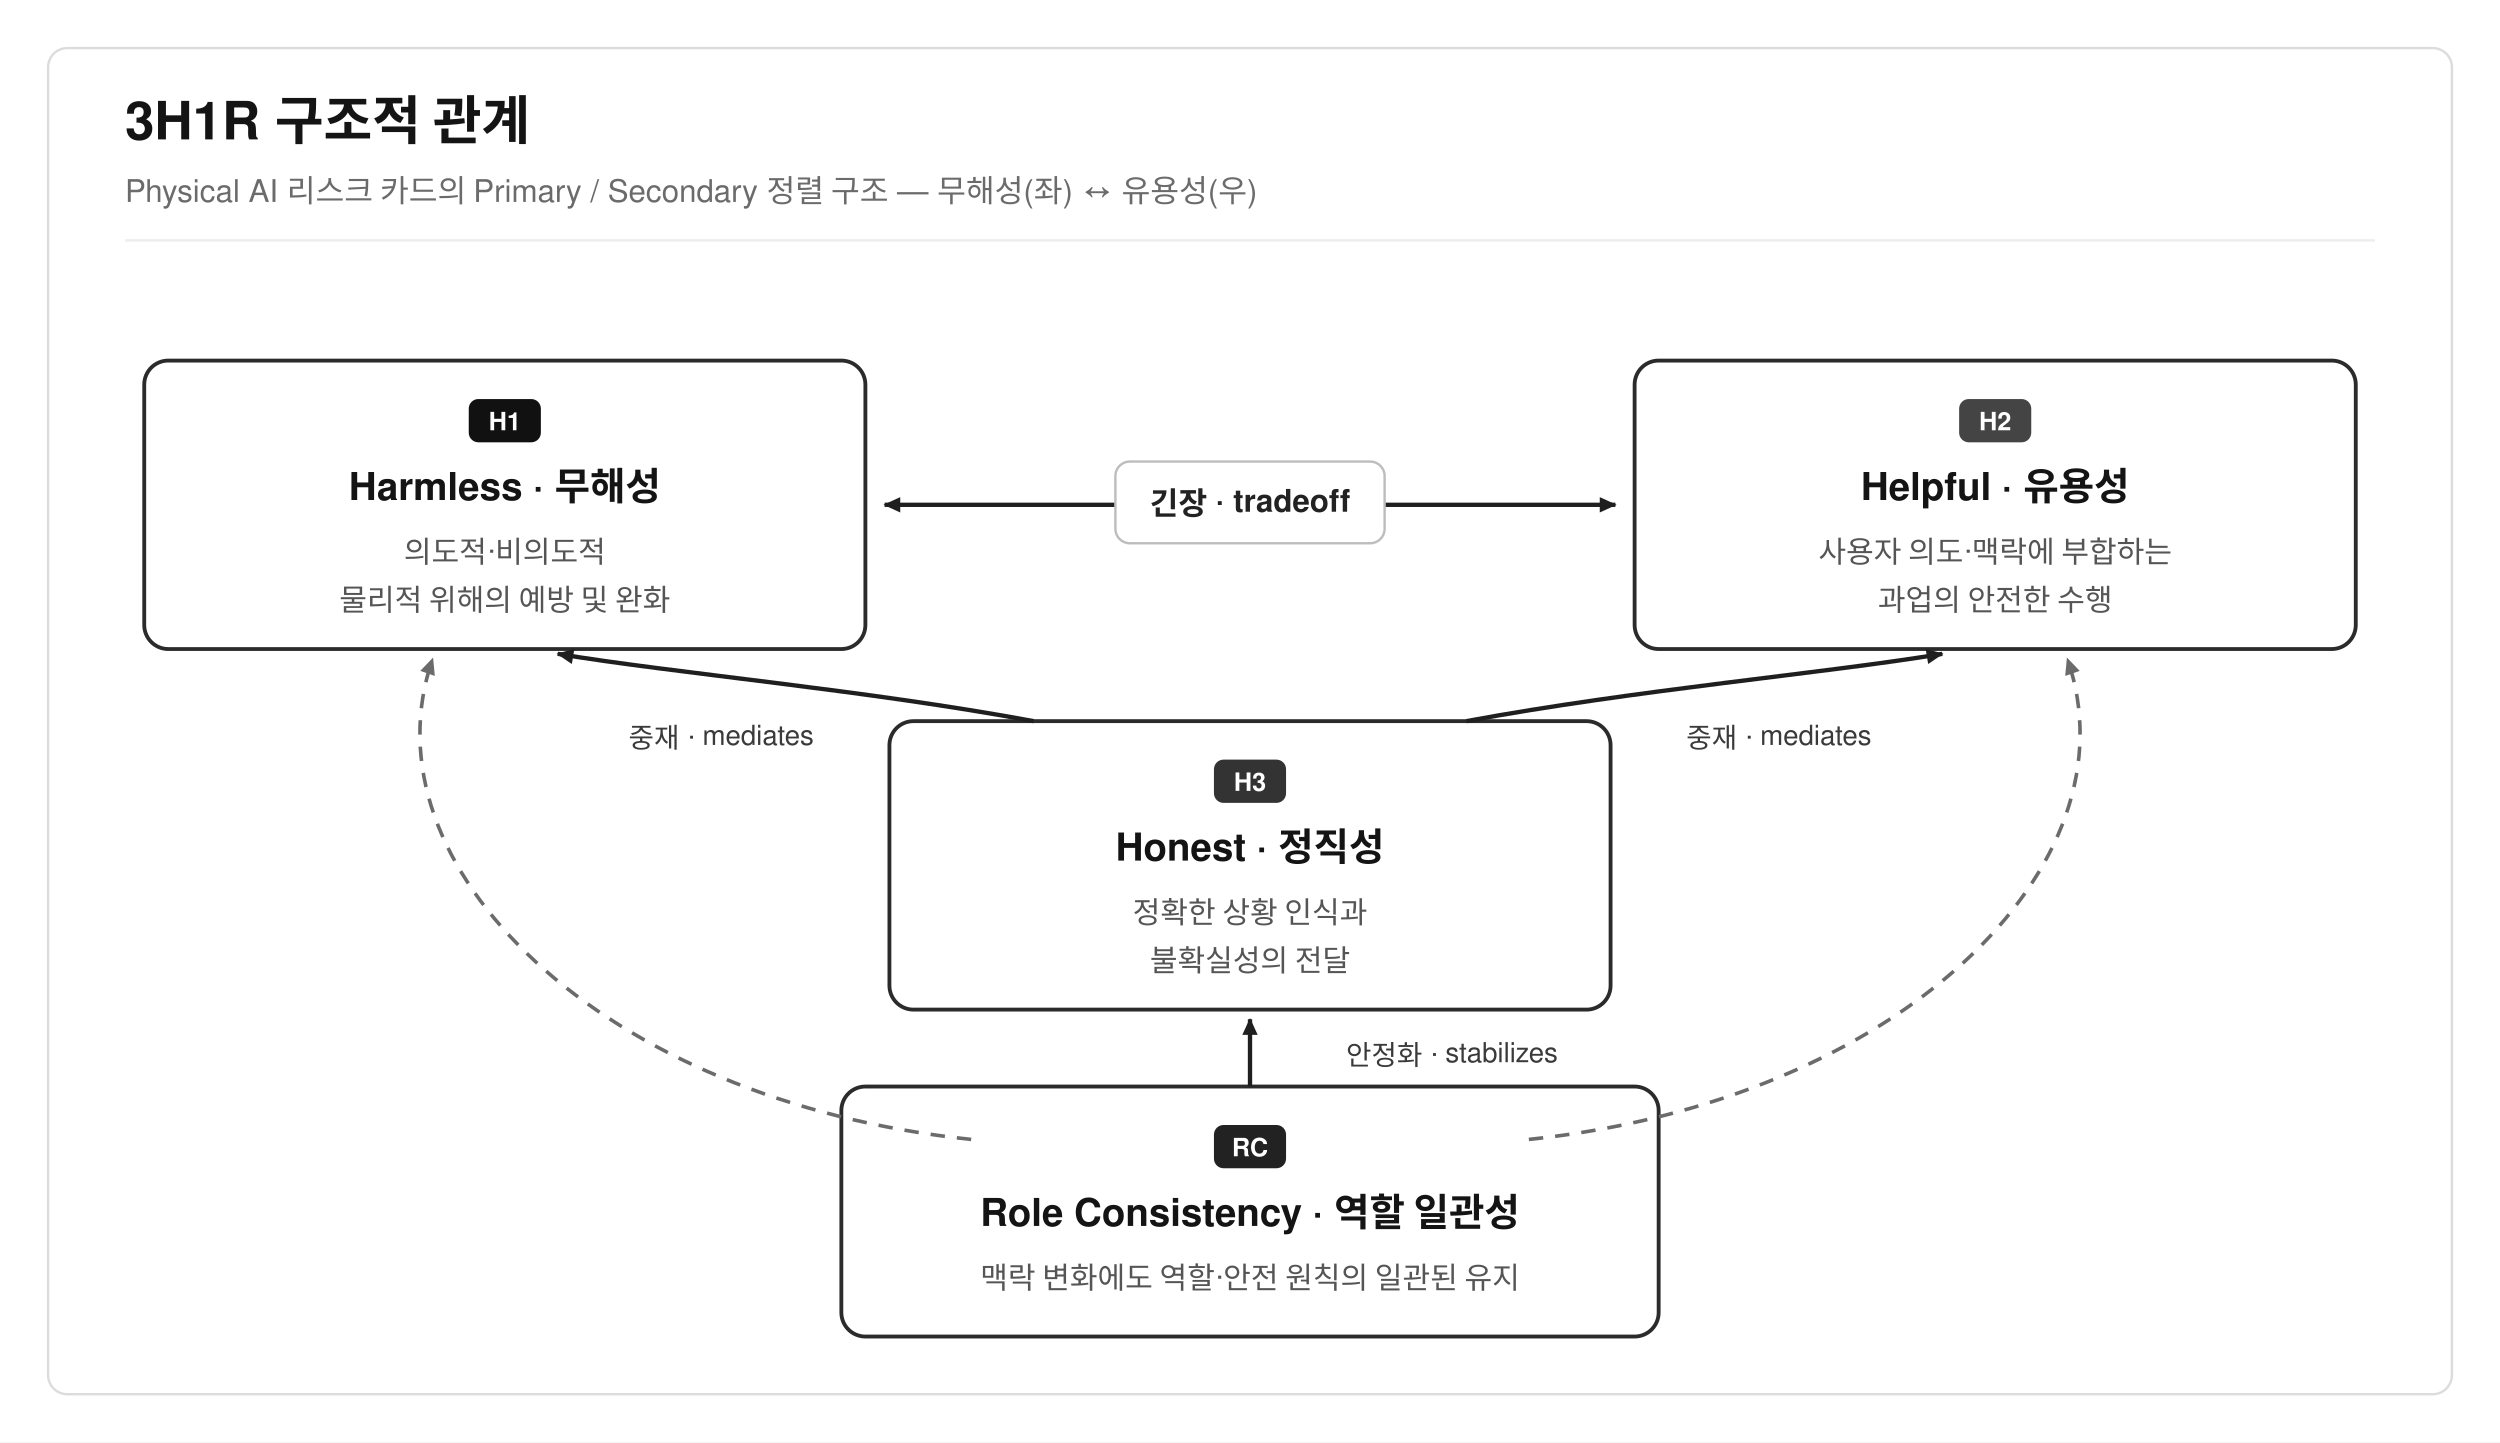
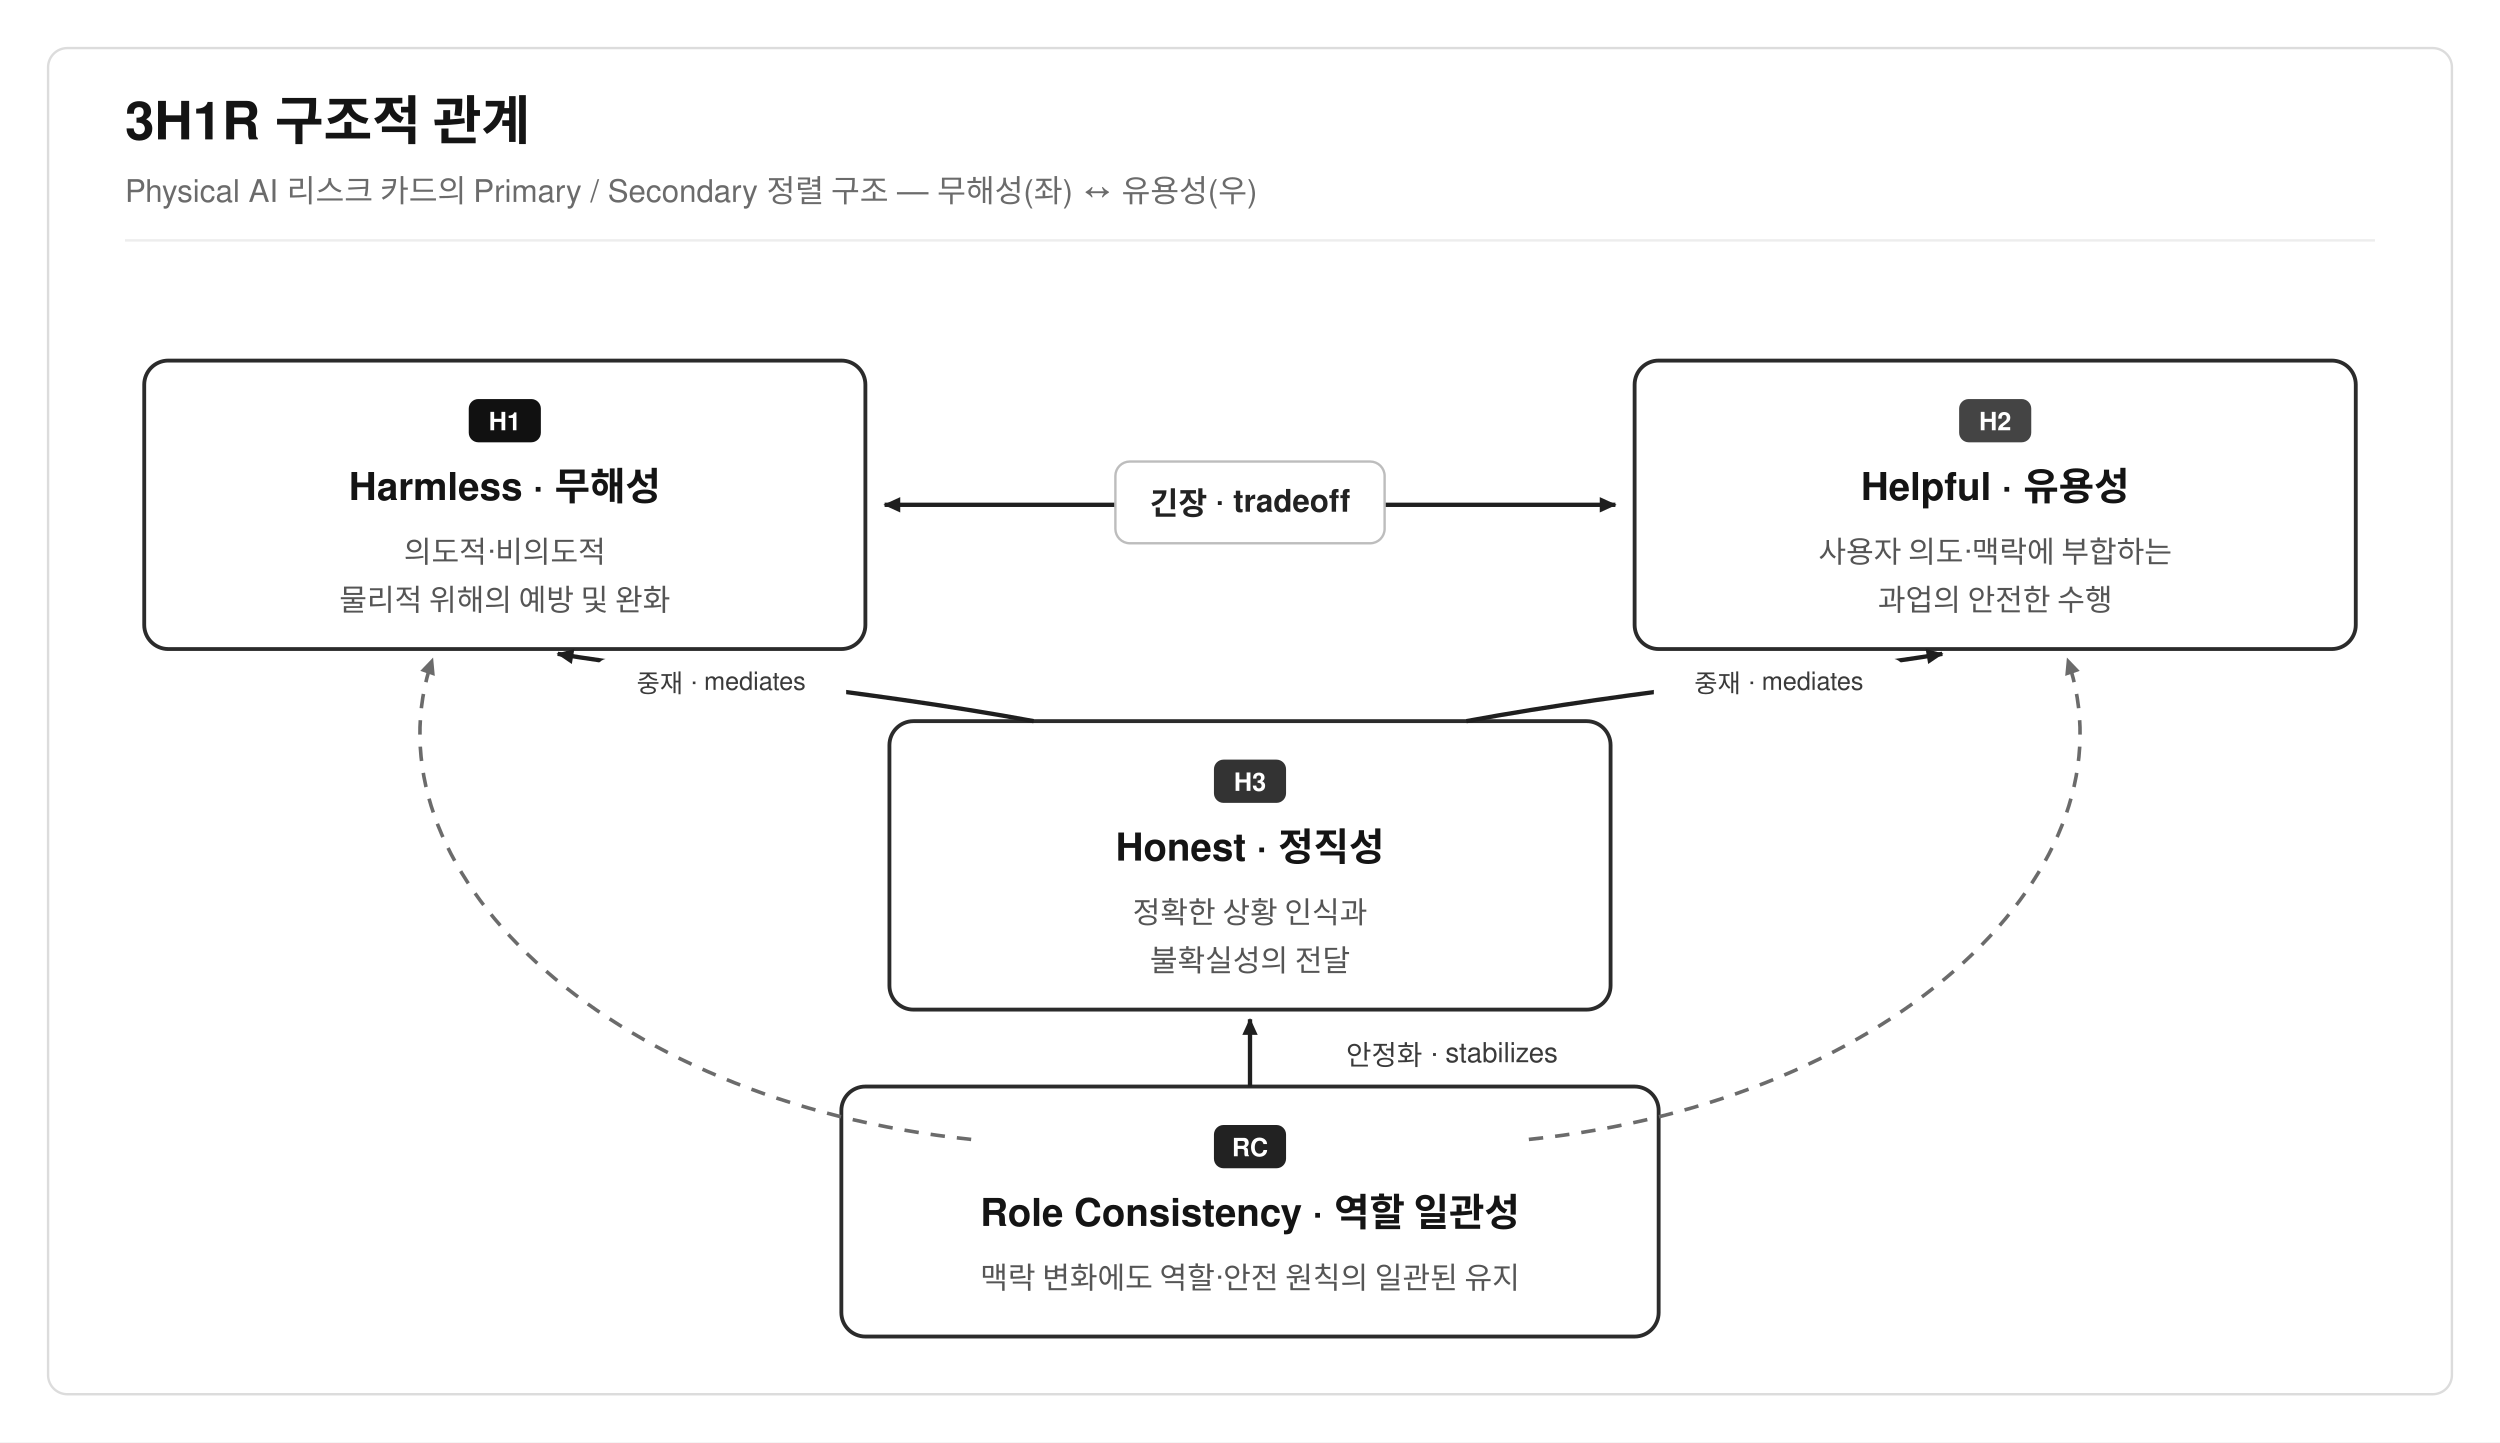
<svg xmlns="http://www.w3.org/2000/svg" width="1040" height="600" viewBox="0 0 1040 600" role="img" aria-labelledby="title desc" font-family="Helvetica, Arial, 'Apple SD Gothic Neo', 'Malgun Gothic', sans-serif">
  <defs>
    <marker id="ah-solid" markerWidth="10" markerHeight="10" refX="6.5" refY="3.2" orient="auto" markerUnits="userSpaceOnUse">
      <path d="M0,0 L7,3.2 L0,6.4 z" fill="#1f1f1f" />
    </marker>
    <marker id="ah-solid-start" markerWidth="10" markerHeight="10" refX="6.5" refY="3.2" orient="auto-start-reverse" markerUnits="userSpaceOnUse">
      <path d="M0,0 L7,3.2 L0,6.4 z" fill="#1f1f1f" />
    </marker>
    <marker id="ah-dash" markerWidth="10" markerHeight="10" refX="6.5" refY="3.2" orient="auto" markerUnits="userSpaceOnUse">
      <path d="M0,0 L7,3.2 L0,6.4 z" fill="#6b6b6b" />
    </marker>
  </defs>
  <rect width="1040" height="600" fill="#ffffff" />
  <rect x="20" y="20" width="1000" height="560" rx="8" fill="#ffffff" stroke="#dcdcdc" stroke-width="1" />
  <text x="52" y="58" font-size="22" font-weight="700" fill="#141414">3H1R 구조적 관계</text>
  <text x="52" y="84" font-size="13" fill="#6b6b6b">Physical AI 리스크 카드의 Primary / Secondary 정렬 구조 — 무해성(좌) ↔ 유용성(우)</text>
  <line x1="52" y1="100" x2="988" y2="100" stroke="#ededed" stroke-width="1" />
  <rect x="60" y="150" width="300" height="120" rx="10" fill="#ffffff" stroke="#2b2b2b" stroke-width="1.6" />
  <rect x="195" y="166" width="30" height="18" rx="4" fill="#111111" />
  <text x="210" y="179" text-anchor="middle" font-size="10.5" font-weight="700" fill="#ffffff">H1</text>
  <text x="210" y="208" text-anchor="middle" font-size="16" font-weight="700" fill="#141414">Harmless · 무해성</text>
  <text x="210" y="234" text-anchor="middle" font-size="12.5" fill="#555555">의도적·비의도적</text>
  <text x="210" y="254" text-anchor="middle" font-size="12.5" fill="#555555">물리적 위해의 예방 및 완화</text>
  <rect x="680" y="150" width="300" height="120" rx="10" fill="#ffffff" stroke="#2b2b2b" stroke-width="1.6" />
  <rect x="815" y="166" width="30" height="18" rx="4" fill="#444444" />
  <text x="830" y="179" text-anchor="middle" font-size="10.5" font-weight="700" fill="#ffffff">H2</text>
  <text x="830" y="208" text-anchor="middle" font-size="16" font-weight="700" fill="#141414">Helpful · 유용성</text>
  <text x="830" y="234" text-anchor="middle" font-size="12.5" fill="#555555">사용자 의도·맥락에 부합하는</text>
  <text x="830" y="254" text-anchor="middle" font-size="12.5" fill="#555555">과업의 안전한 수행</text>
  <line x1="368" y1="210" x2="672" y2="210" stroke="#1f1f1f" stroke-width="1.8" marker-start="url(#ah-solid-start)" marker-end="url(#ah-solid)" />
  <rect x="464" y="192" width="112" height="34" rx="6" fill="#ffffff" stroke="#bdbdbd" stroke-width="1" />
  <text x="520" y="214" text-anchor="middle" font-size="13" font-weight="700" fill="#222222">긴장 · tradeoff</text>
  <rect x="370" y="300" width="300" height="120" rx="10" fill="#ffffff" stroke="#2b2b2b" stroke-width="1.6" />
  <rect x="505" y="316" width="30" height="18" rx="4" fill="#333333" />
  <text x="520" y="329" text-anchor="middle" font-size="10.5" font-weight="700" fill="#ffffff">H3</text>
  <text x="520" y="358" text-anchor="middle" font-size="16" font-weight="700" fill="#141414">Honest · 정직성</text>
  <text x="520" y="384" text-anchor="middle" font-size="12.5" fill="#555555">정확한 상황 인식과</text>
  <text x="520" y="404" text-anchor="middle" font-size="12.5" fill="#555555">불확실성의 전달</text>
  <path d="M430 300 C360 287 280 280 232 272" fill="none" stroke="#1f1f1f" stroke-width="1.8" marker-end="url(#ah-solid)" />
  <path d="M610 300 C680 287 760 280 808 272" fill="none" stroke="#1f1f1f" stroke-width="1.8" marker-end="url(#ah-solid)" />
-   <rect x="246" y="294" width="108" height="24" rx="6" fill="#ffffff" />
-   <text x="300" y="311" text-anchor="middle" font-size="11.5" fill="#3a3a3a">중재 · mediates</text>
-   <rect x="686" y="294" width="108" height="24" rx="6" fill="#ffffff" />
-   <text x="740" y="311" text-anchor="middle" font-size="11.5" fill="#3a3a3a">중재 · mediates</text>
+   <rect x="248" y="274" width="104" height="20" rx="5" fill="#ffffff" />
+   <text x="300" y="288" text-anchor="middle" font-size="10.5" fill="#3a3a3a">중재 · mediates</text>
+   <rect x="688" y="274" width="104" height="20" rx="5" fill="#ffffff" />
+   <text x="740" y="288" text-anchor="middle" font-size="10.5" fill="#3a3a3a">중재 · mediates</text>
  <rect x="350" y="452" width="340" height="104" rx="10" fill="#ffffff" stroke="#2b2b2b" stroke-width="1.6" />
  <rect x="505" y="468" width="30" height="18" rx="4" fill="#222222" />
  <text x="520" y="481" text-anchor="middle" font-size="10.5" font-weight="700" fill="#ffffff">RC</text>
  <text x="520" y="510" text-anchor="middle" font-size="16" font-weight="700" fill="#141414">Role Consistency · 역할 일관성</text>
  <text x="520" y="536" text-anchor="middle" font-size="12.5" fill="#555555">맥락 변화에도 역할·안전 원칙의 일관된 유지</text>
  <line x1="520" y1="452" x2="520" y2="424" stroke="#1f1f1f" stroke-width="1.8" marker-end="url(#ah-solid)" />
  <rect x="540" y="426" width="128" height="24" rx="6" fill="#ffffff" />
  <text x="604" y="443" text-anchor="middle" font-size="11.5" fill="#3a3a3a">안정화 · stabilizes</text>
  <path d="M404 474 C250 458 150 360 180 274" fill="none" stroke="#6b6b6b" stroke-width="1.5" stroke-dasharray="6 5" marker-end="url(#ah-dash)" />
  <path d="M636 474 C790 458 890 360 860 274" fill="none" stroke="#6b6b6b" stroke-width="1.5" stroke-dasharray="6 5" marker-end="url(#ah-dash)" />
</svg>
